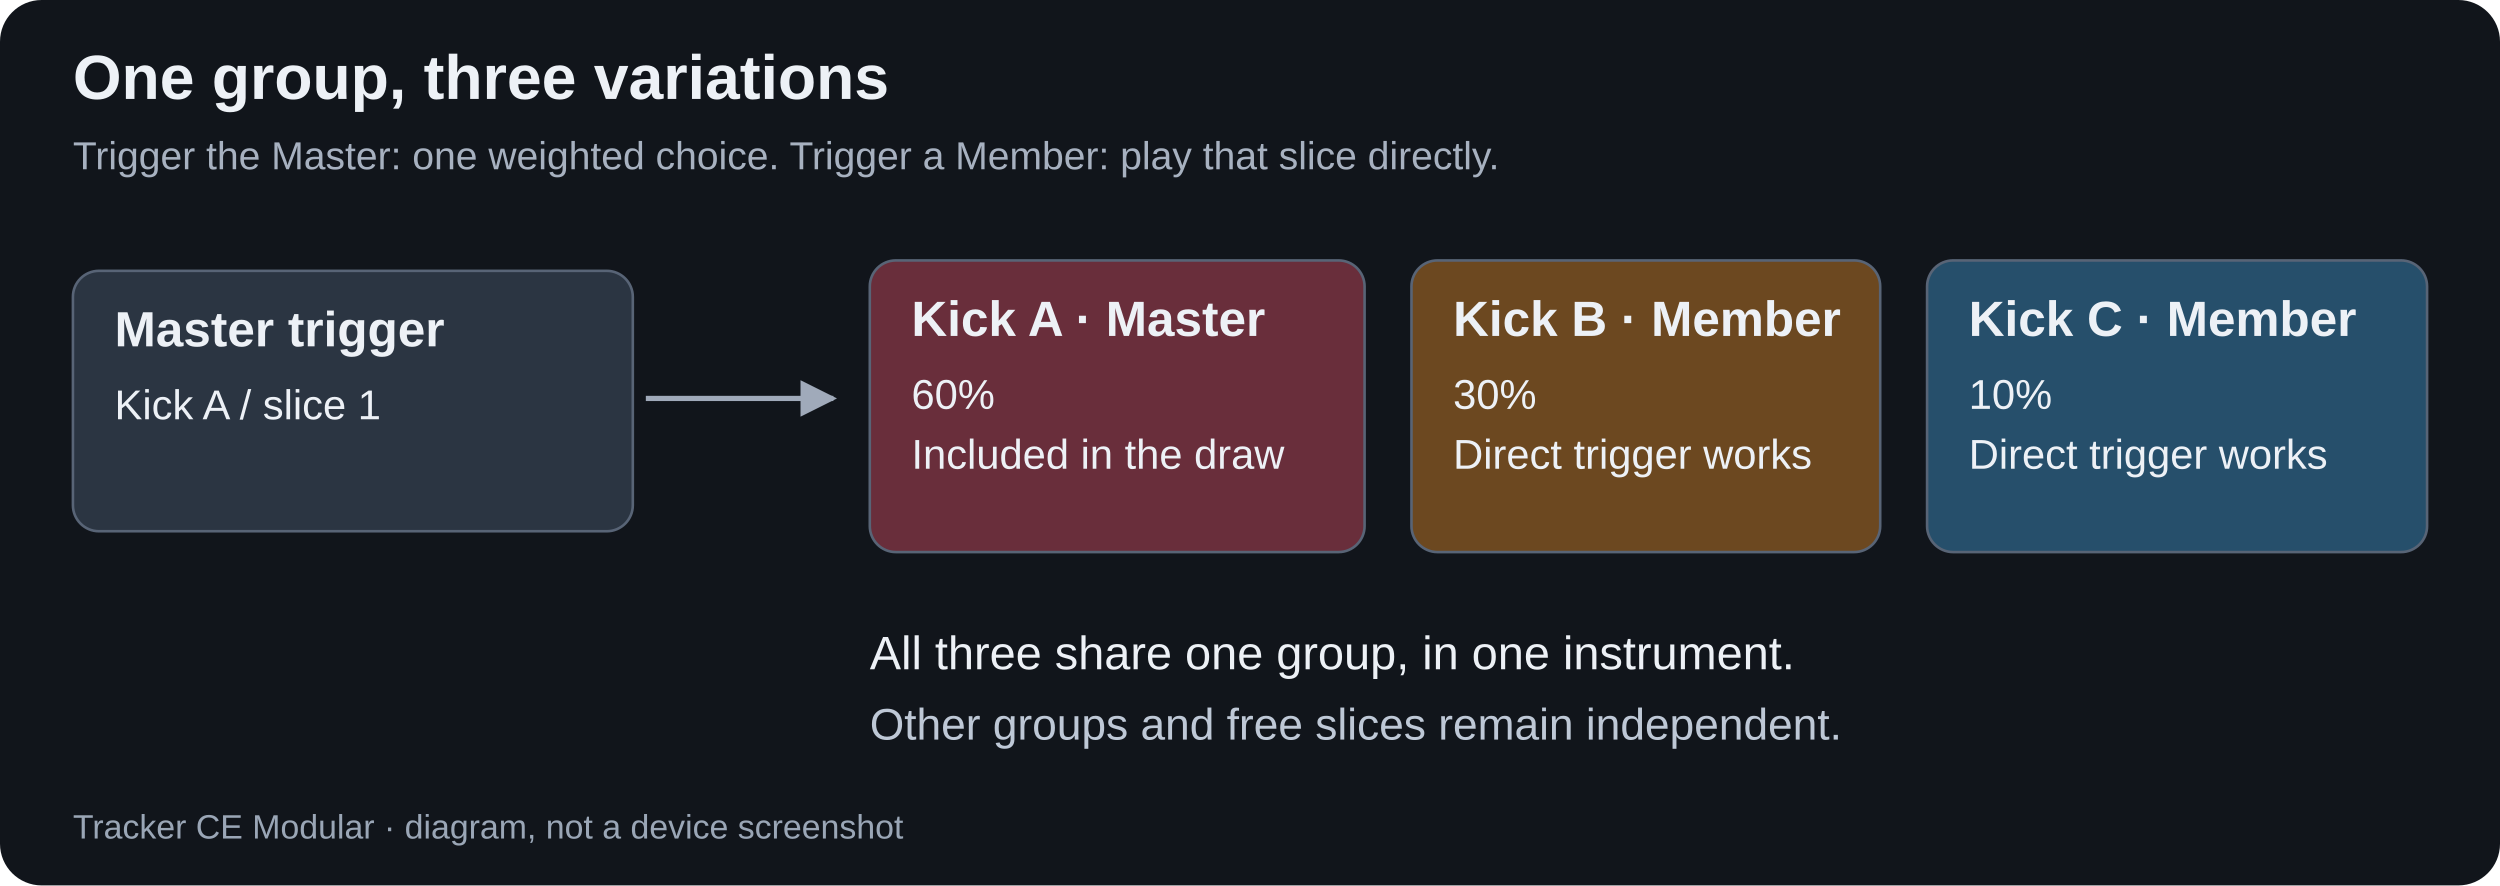
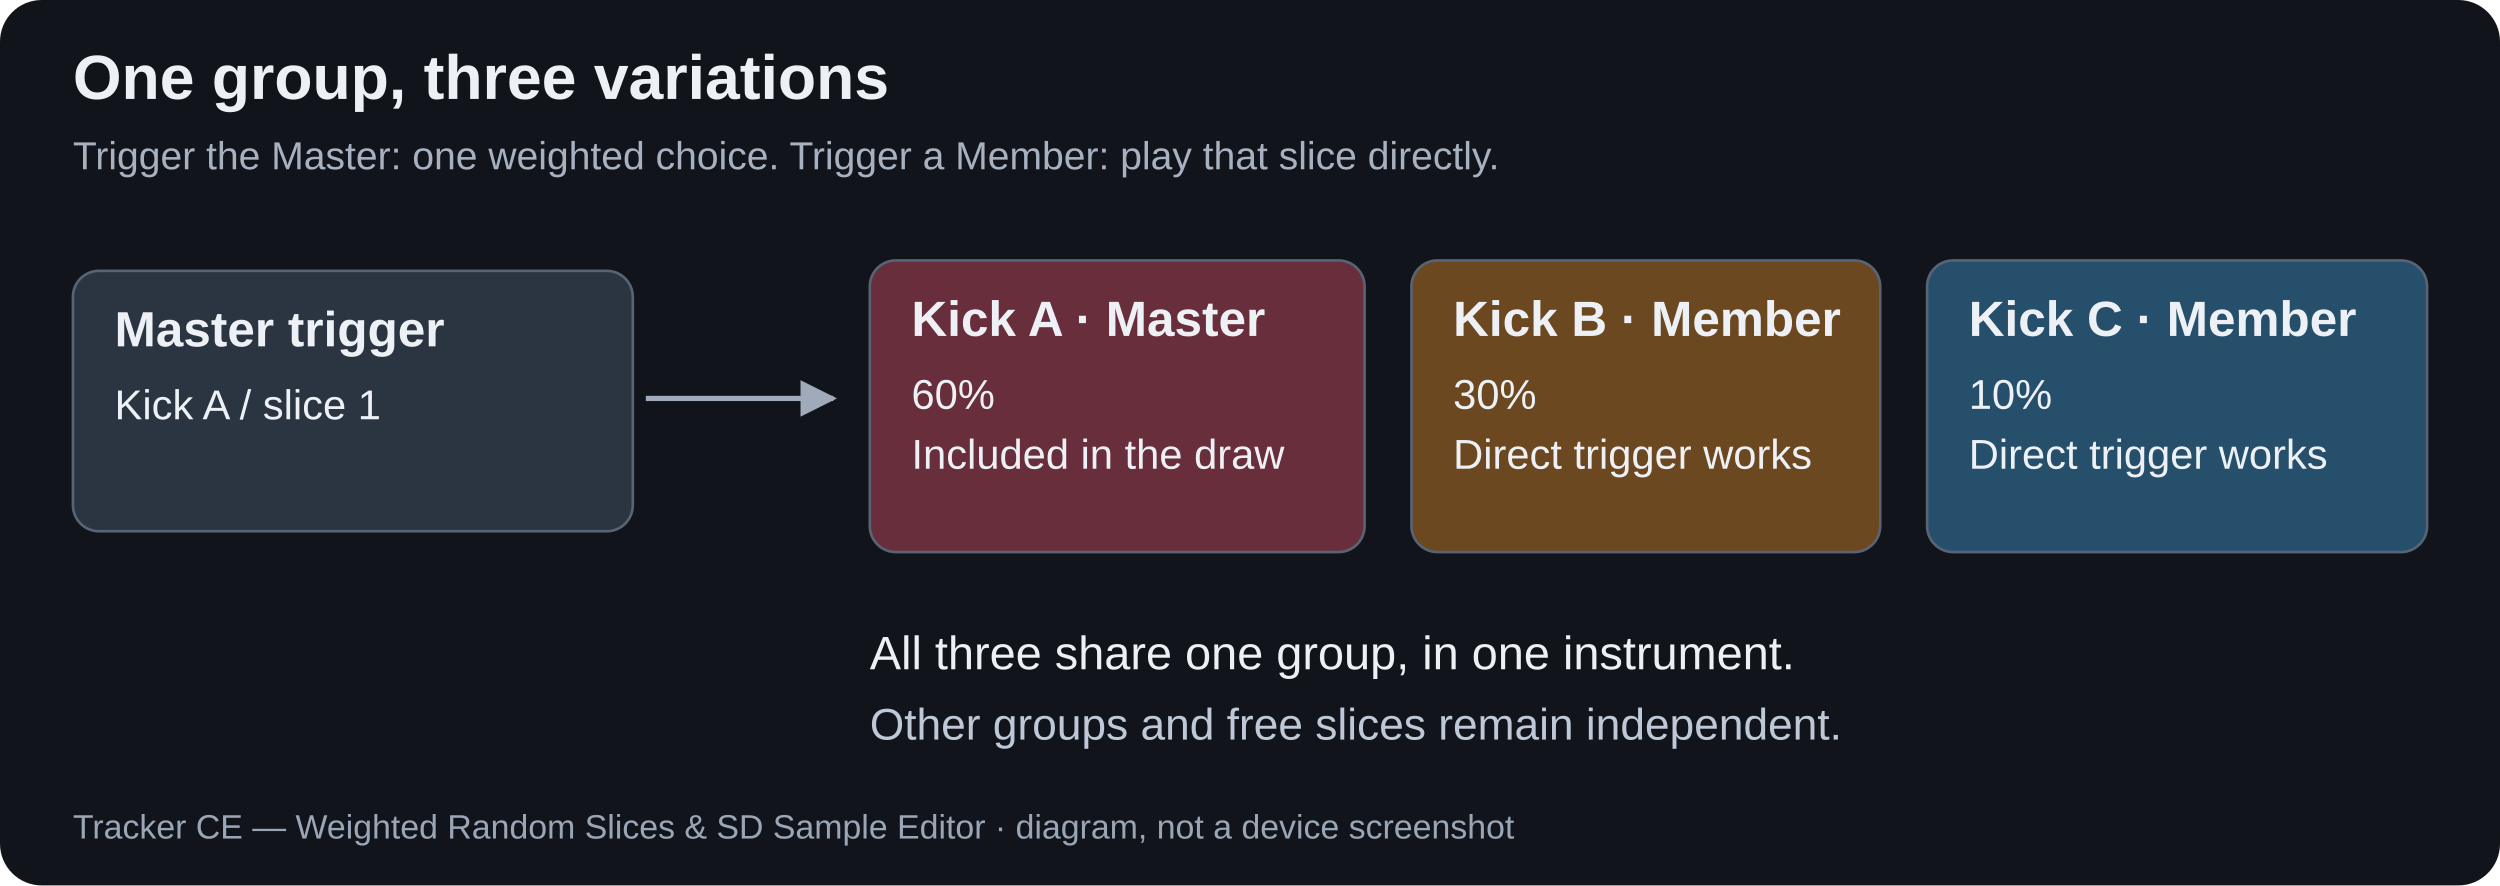
<svg xmlns="http://www.w3.org/2000/svg" viewBox="0 0 960 340" role="img" aria-labelledby="title desc">
  <defs>
    <marker id="arrow" viewBox="0 0 10 10" refX="9" refY="5" markerWidth="7" markerHeight="7" orient="auto-start-reverse">
      <path d="M0 0 L10 5 L0 10" fill="#a0aaba" />
    </marker>
  </defs>
  <rect width="960" height="340" rx="16" fill="#11151b" />
  <g font-family="Segoe UI,Arial,sans-serif" fill="#edf1f6">
    <text x="28" y="38" font-size="24" font-weight="700">One group, three variations</text>
    <text x="28" y="65" font-size="15" fill="#a7b1c0">Trigger the Master: one weighted choice. Trigger a Member: play that slice directly.</text>
    <rect x="28" y="104" width="215" height="100" rx="10" fill="#2b3542" stroke="#586476" />
    <text x="44" y="133" font-size="19" font-weight="700">Master trigger</text>
    <text x="44" y="161" font-size="16">Kick A / slice 1</text>
    <path d="M248 153 L320 153" stroke="#a0aaba" stroke-width="2" fill="none" marker-end="url(#arrow)" />
    <rect x="334" y="100" width="190" height="112" rx="10" fill="#692e3b" stroke="#586476" />
    <text x="350" y="129" font-size="19" font-weight="700">Kick A · Master</text>
    <text x="350" y="157" font-size="16">60%</text>
    <text x="350" y="180" font-size="16">Included in the draw</text>
    <rect x="542" y="100" width="180" height="112" rx="10" fill="#6c4820" stroke="#586476" />
    <text x="558" y="129" font-size="19" font-weight="700">Kick B · Member</text>
    <text x="558" y="157" font-size="16">30%</text>
    <text x="558" y="180" font-size="16">Direct trigger works</text>
    <rect x="740" y="100" width="192" height="112" rx="10" fill="#264f6b" stroke="#586476" />
    <text x="756" y="129" font-size="19" font-weight="700">Kick C · Member</text>
    <text x="756" y="157" font-size="16">10%</text>
    <text x="756" y="180" font-size="16">Direct trigger works</text>
    <text x="334" y="257" font-size="18">All three share one group, in one instrument.</text>
    <text x="334" y="284" font-size="17" fill="#bec8d6">Other groups and free slices remain independent.</text>
-     <text x="28" y="322" font-size="13" fill="#9aa6b6">Tracker CE Modular · diagram, not a device screenshot</text>
+     <text x="28" y="322" font-size="13" fill="#9aa6b6">Tracker CE — Weighted Random Slices &amp; SD Sample Editor · diagram, not a device screenshot</text>
  </g>
</svg>
